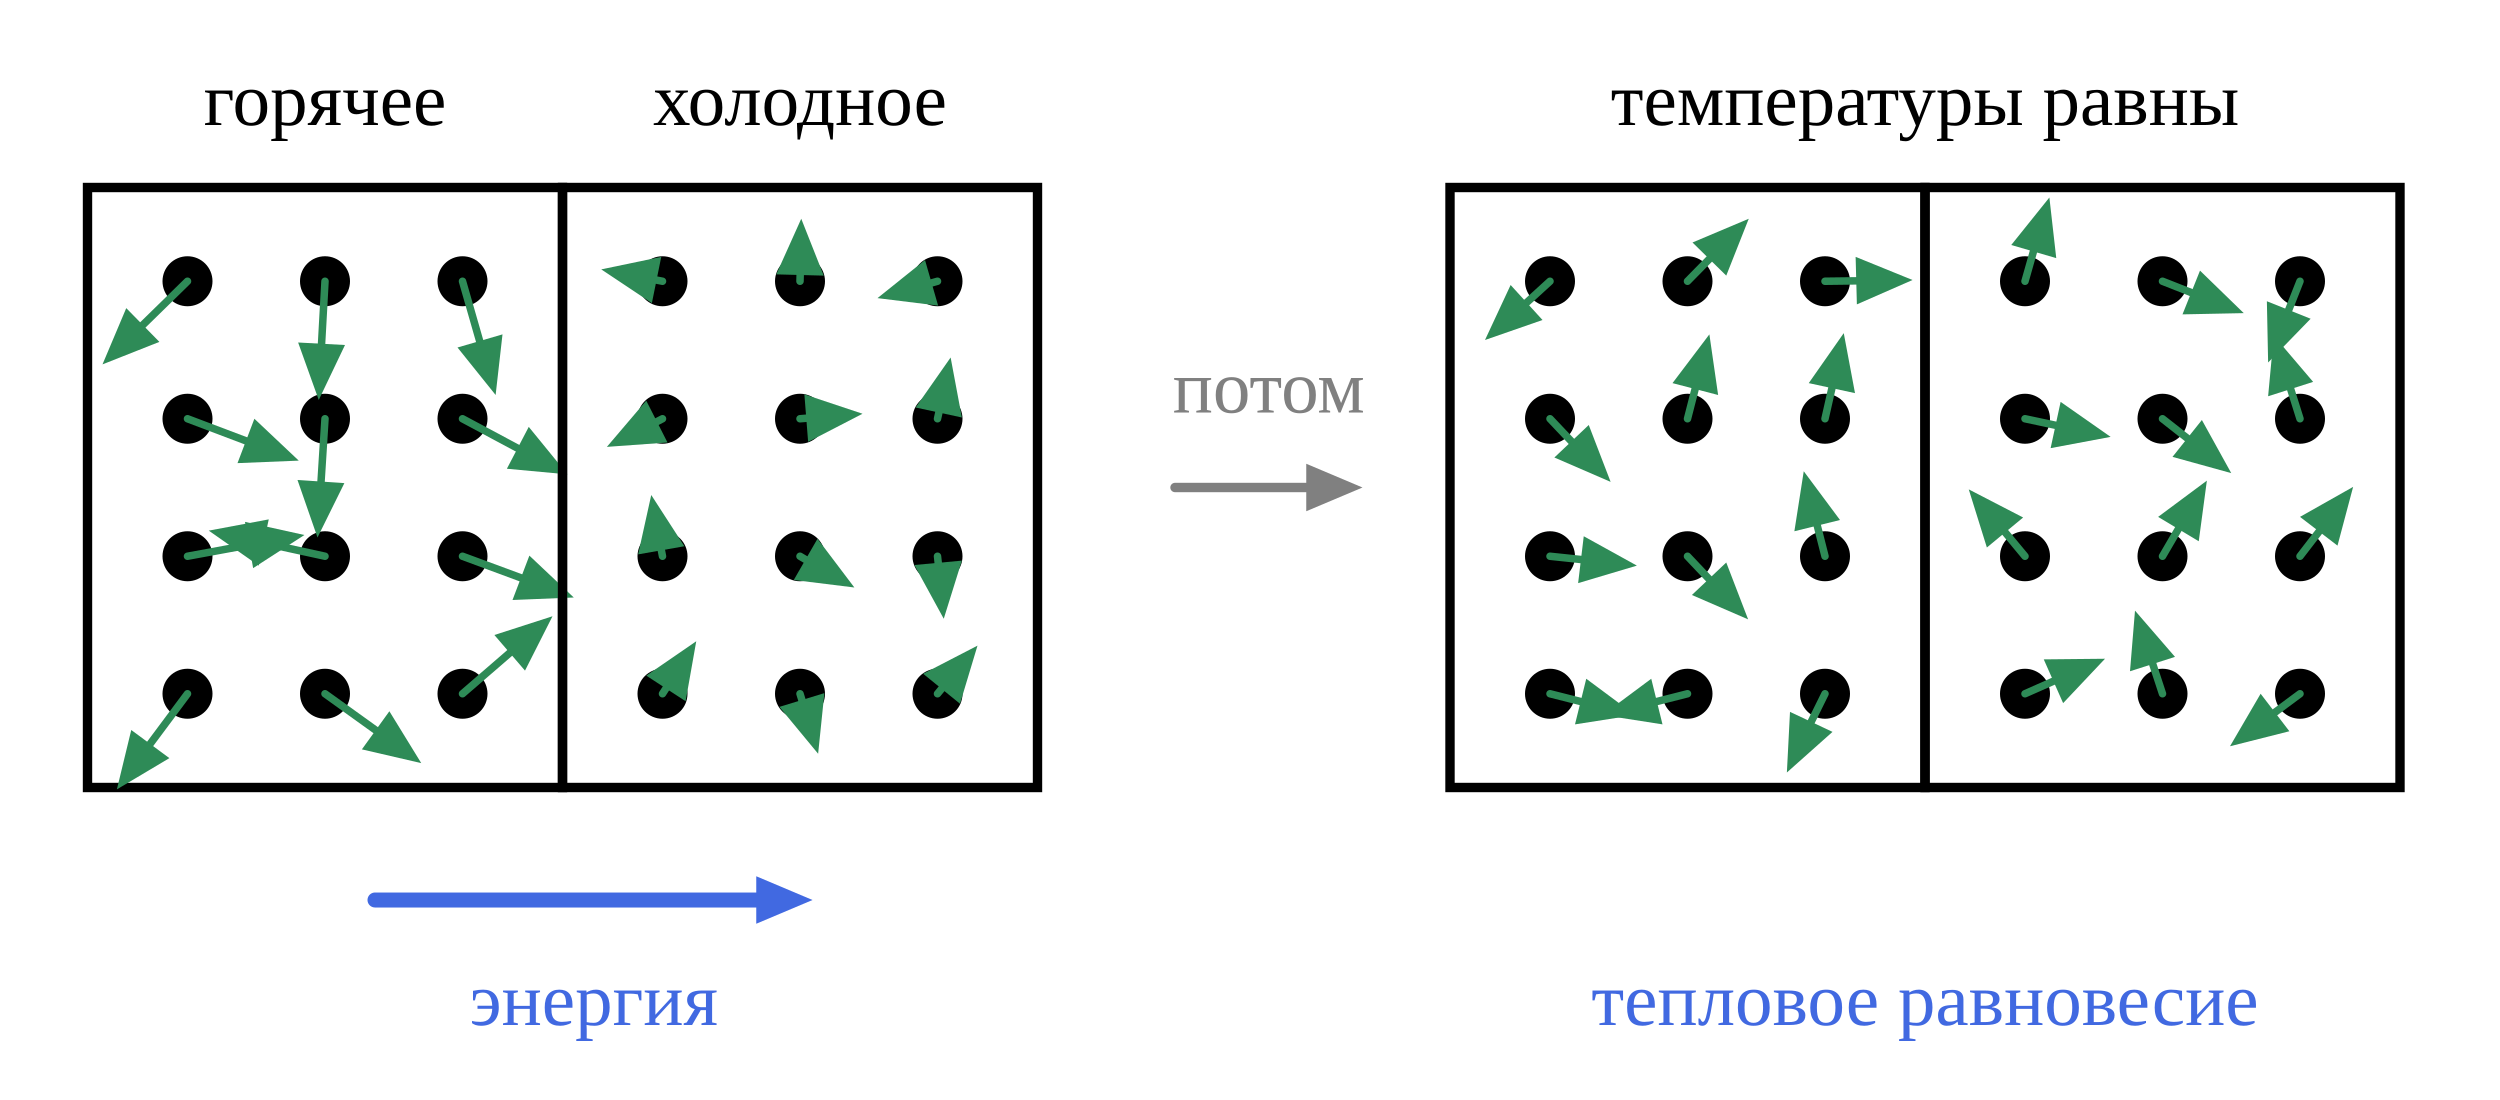
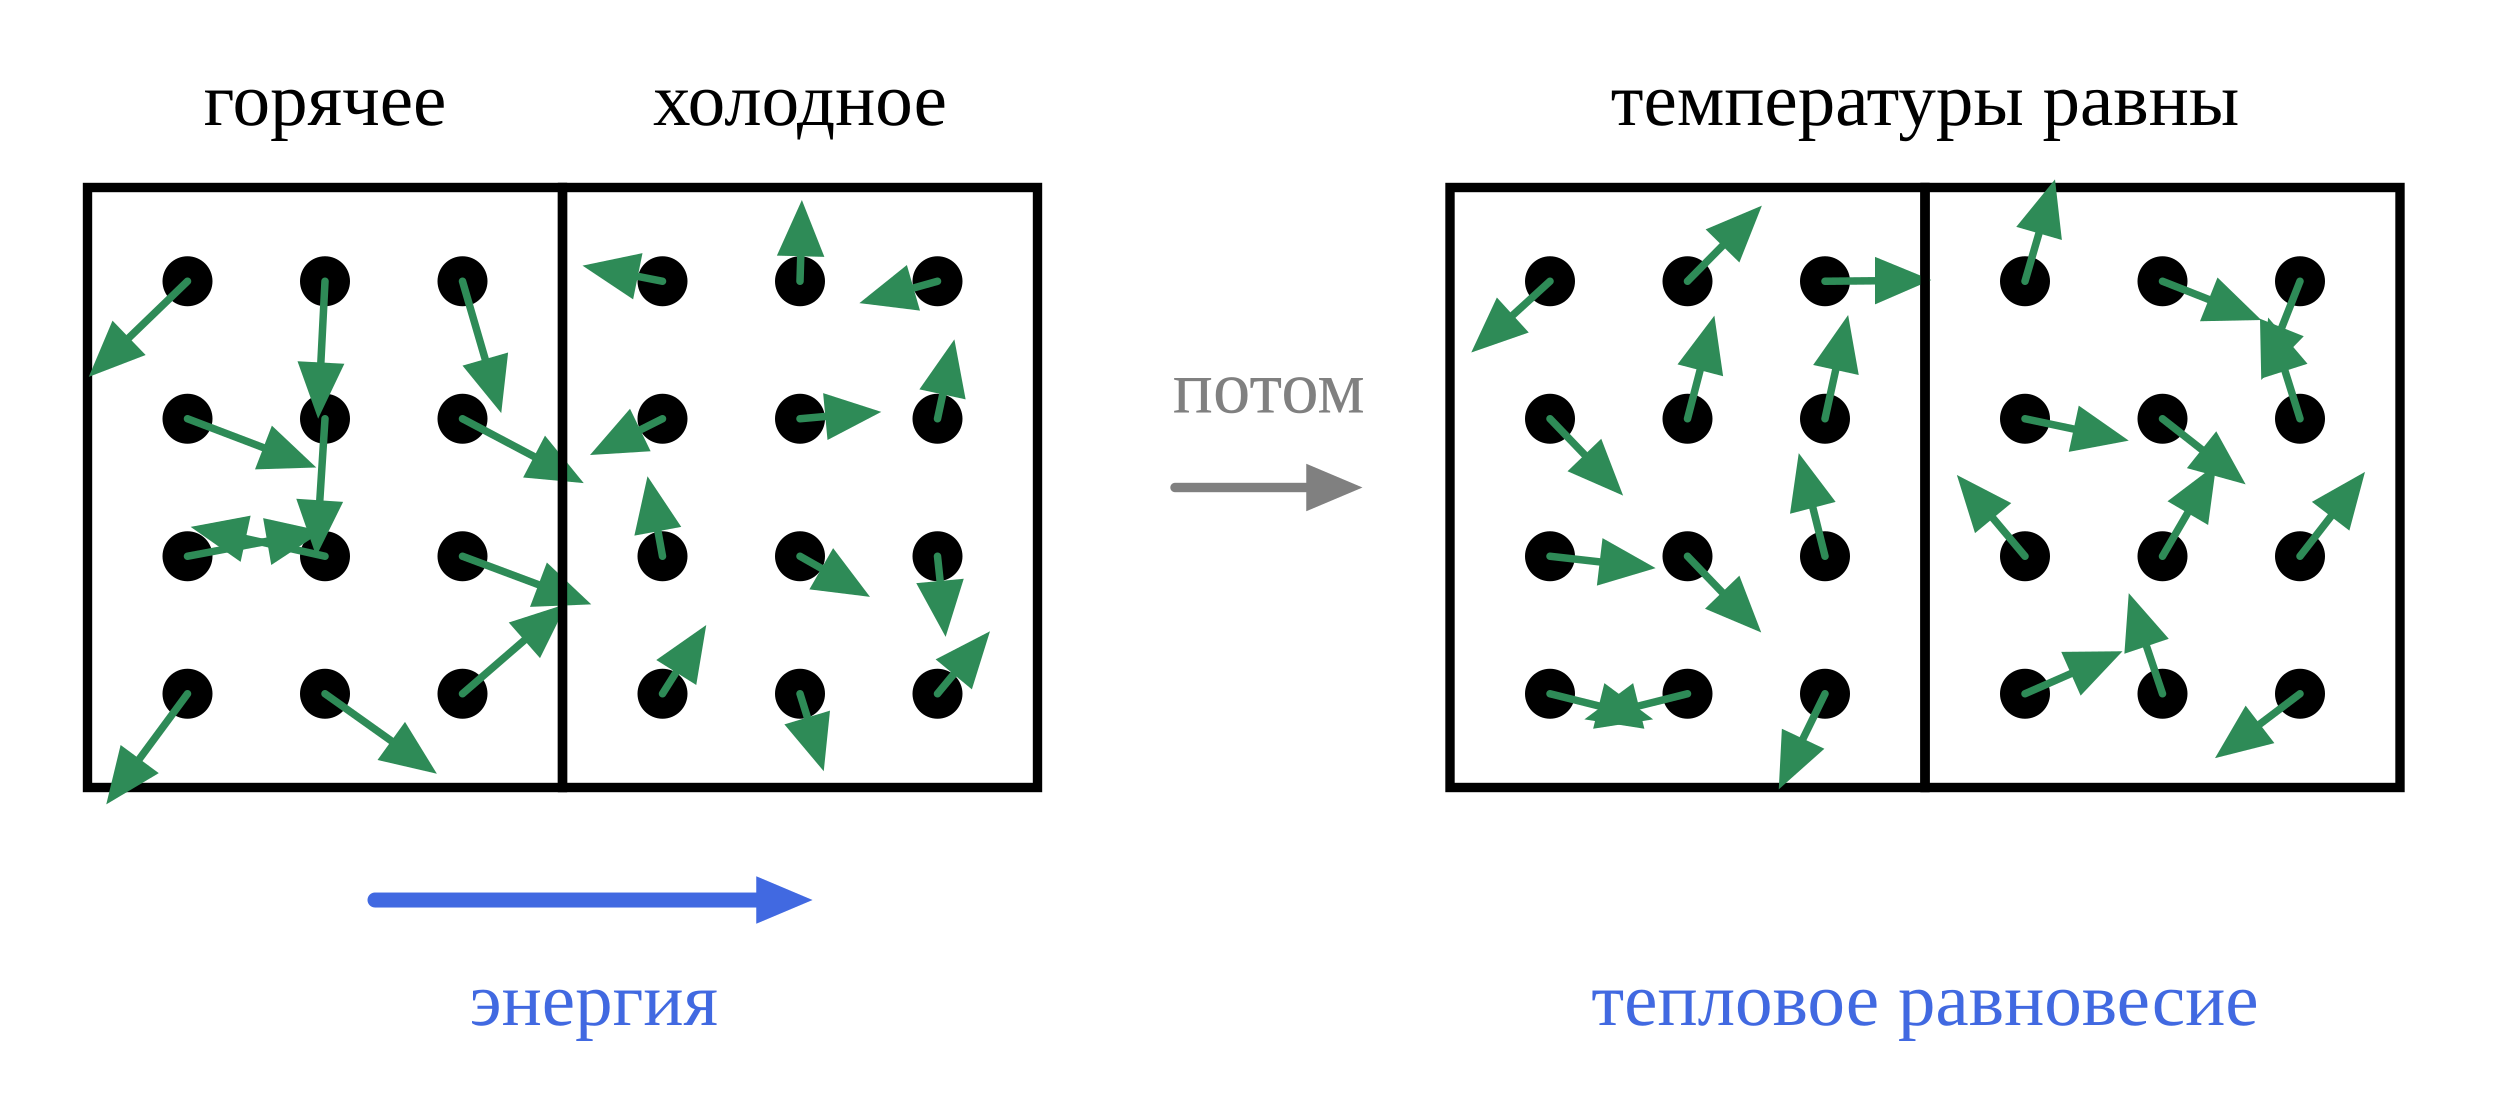
<svg xmlns="http://www.w3.org/2000/svg" viewBox="0 0 400 176" width="400" height="176" class="fig-svg" font-size="14" fill="none" stroke="currentColor" stroke-linecap="round">
  <rect x="14" y="30" width="76" height="96" fill="none" stroke-width="1.5" />
  <circle cx="30" cy="45" r="3.5" fill="currentColor" stroke-width="1" />
  <circle cx="52" cy="45" r="3.5" fill="currentColor" stroke-width="1" />
  <circle cx="74" cy="45" r="3.5" fill="currentColor" stroke-width="1" />
  <circle cx="30" cy="67" r="3.5" fill="currentColor" stroke-width="1" />
  <circle cx="52" cy="67" r="3.5" fill="currentColor" stroke-width="1" />
  <circle cx="74" cy="67" r="3.5" fill="currentColor" stroke-width="1" />
  <circle cx="30" cy="89" r="3.5" fill="currentColor" stroke-width="1" />
  <circle cx="52" cy="89" r="3.5" fill="currentColor" stroke-width="1" />
  <circle cx="74" cy="89" r="3.5" fill="currentColor" stroke-width="1" />
  <circle cx="30" cy="111" r="3.5" fill="currentColor" stroke-width="1" />
  <circle cx="52" cy="111" r="3.5" fill="currentColor" stroke-width="1" />
  <circle cx="74" cy="111" r="3.5" fill="currentColor" stroke-width="1" />
  <g class="fig-vel" color="seagreen">
-     <path stroke-width="1.2" d="M30 45L20.9 53.9" />
-     <path fill="currentColor" stroke="none" d="M16.4 58.3L20.2 49.3L25.5 54.7Z" />
-   </g>
-   <g class="fig-vel" color="seagreen">
-     <path stroke-width="1.2" d="M52 45L51.3 57.7" />
-     <path fill="currentColor" stroke="none" d="M51 64L47.7 54.8L55.2 55.2Z" />
-   </g>
-   <g class="fig-vel" color="seagreen">
-     <path stroke-width="1.2" d="M74 45L77.5 57.2" />
-     <path fill="currentColor" stroke="none" d="M79.3 63.2L73.2 55.6L80.4 53.5Z" />
-   </g>
-   <g class="fig-vel" color="seagreen">
-     <path stroke-width="1.2" d="M30 67L41.9 71.5" />
-     <path fill="currentColor" stroke="none" d="M47.8 73.7L38 74.1L40.7 67Z" />
-   </g>
-   <g class="fig-vel" color="seagreen">
-     <path stroke-width="1.2" d="M52 67L51.2 79.7" />
-     <path fill="currentColor" stroke="none" d="M50.8 86L47.6 76.8L55.1 77.3Z" />
-   </g>
-   <g class="fig-vel" color="seagreen">
-     <path stroke-width="1.2" d="M74 67L85.2 73" />
-     <path fill="currentColor" stroke="none" d="M90.8 75.9L81.1 75L84.6 68.3Z" />
-   </g>
-   <g class="fig-vel" color="seagreen">
-     <path stroke-width="1.2" d="M30 89L42.5 86.7" />
-     <path fill="currentColor" stroke="none" d="M48.7 85.6L40.5 90.9L39.2 83.5Z" />
-   </g>
-   <g class="fig-vel" color="seagreen">
-     <path stroke-width="1.2" d="M52 89L39.6 86.3" />
-     <path fill="currentColor" stroke="none" d="M33.4 84.9L43 83.1L41.4 90.5Z" />
-   </g>
-   <g class="fig-vel" color="seagreen">
-     <path stroke-width="1.2" d="M74 89L85.9 93.4" />
-     <path fill="currentColor" stroke="none" d="M91.8 95.6L82 96L84.7 88.9Z" />
-   </g>
-   <g class="fig-vel" color="seagreen">
-     <path stroke-width="1.2" d="M30 111L22.4 121.2" />
-     <path fill="currentColor" stroke="none" d="M18.7 126.3L21 116.8L27.1 121.3Z" />
-   </g>
-   <g class="fig-vel" color="seagreen">
-     <path stroke-width="1.2" d="M52 111L62.3 118.4" />
-     <path fill="currentColor" stroke="none" d="M67.4 122.1L57.9 119.9L62.3 113.8Z" />
-   </g>
-   <g class="fig-vel" color="seagreen">
-     <path stroke-width="1.2" d="M74 111L83.6 102.7" />
-     <path fill="currentColor" stroke="none" d="M88.4 98.6L84 107.3L79.1 101.6Z" />
+     <path stroke-width="1.2" d="M30 45L18.7 55.9" />
+     <path fill="currentColor" stroke="none" d="M14.2 60.3L18 51.3L23.3 56.8Z" />
+   </g>
+   <g class="fig-vel" color="seagreen">
+     <path stroke-width="1.2" d="M52 45L51.2 60.7" />
+     <path fill="currentColor" stroke="none" d="M50.9 67L47.6 57.8L55.1 58.2Z" />
+   </g>
+   <g class="fig-vel" color="seagreen">
+     <path stroke-width="1.2" d="M74 45L78.4 60.1" />
+     <path fill="currentColor" stroke="none" d="M80.2 66.1L74 58.5L81.3 56.4Z" />
+   </g>
+   <g class="fig-vel" color="seagreen">
+     <path stroke-width="1.2" d="M30 67L44.7 72.6" />
+     <path fill="currentColor" stroke="none" d="M50.6 74.8L40.8 75.1L43.5 68.1Z" />
+   </g>
+   <g class="fig-vel" color="seagreen">
+     <path stroke-width="1.2" d="M52 67L51 82.7" />
+     <path fill="currentColor" stroke="none" d="M50.6 89L47.4 79.8L54.9 80.3Z" />
+   </g>
+   <g class="fig-vel" color="seagreen">
+     <path stroke-width="1.2" d="M74 67L87.8 74.3" />
+     <path fill="currentColor" stroke="none" d="M93.4 77.3L83.7 76.4L87.2 69.7Z" />
+   </g>
+   <g class="fig-vel" color="seagreen">
+     <path stroke-width="1.2" d="M30 89L45.4 86.1" />
+     <path fill="currentColor" stroke="none" d="M51.6 85L43.4 90.4L42.1 82.9Z" />
+   </g>
+   <g class="fig-vel" color="seagreen">
+     <path stroke-width="1.2" d="M52 89L36.7 85.6" />
+     <path fill="currentColor" stroke="none" d="M30.5 84.3L40.1 82.5L38.5 89.9Z" />
+   </g>
+   <g class="fig-vel" color="seagreen">
+     <path stroke-width="1.2" d="M74 89L88.7 94.5" />
+     <path fill="currentColor" stroke="none" d="M94.6 96.7L84.8 97.1L87.5 90Z" />
+   </g>
+   <g class="fig-vel" color="seagreen">
+     <path stroke-width="1.2" d="M30 111L20.7 123.6" />
+     <path fill="currentColor" stroke="none" d="M17 128.7L19.3 119.2L25.4 123.7Z" />
+   </g>
+   <g class="fig-vel" color="seagreen">
+     <path stroke-width="1.2" d="M52 111L64.8 120.1" />
+     <path fill="currentColor" stroke="none" d="M69.9 123.8L60.4 121.6L64.8 115.5Z" />
+   </g>
+   <g class="fig-vel" color="seagreen">
+     <path stroke-width="1.2" d="M74 111L85.9 100.7" />
+     <path fill="currentColor" stroke="none" d="M90.7 96.6L86.4 105.3L81.4 99.6Z" />
  </g>
  <text x="52" y="20" text-anchor="middle" font-size="12" fill="currentColor" stroke="none">горячее</text>
  <rect x="90" y="30" width="76" height="96" fill="none" stroke-width="1.5" />
  <circle cx="106" cy="45" r="3.5" fill="currentColor" stroke-width="1" />
  <circle cx="128" cy="45" r="3.5" fill="currentColor" stroke-width="1" />
  <circle cx="150" cy="45" r="3.5" fill="currentColor" stroke-width="1" />
  <circle cx="106" cy="67" r="3.5" fill="currentColor" stroke-width="1" />
  <circle cx="128" cy="67" r="3.5" fill="currentColor" stroke-width="1" />
  <circle cx="150" cy="67" r="3.5" fill="currentColor" stroke-width="1" />
  <circle cx="106" cy="89" r="3.5" fill="currentColor" stroke-width="1" />
  <circle cx="128" cy="89" r="3.5" fill="currentColor" stroke-width="1" />
  <circle cx="150" cy="89" r="3.5" fill="currentColor" stroke-width="1" />
  <circle cx="106" cy="111" r="3.5" fill="currentColor" stroke-width="1" />
  <circle cx="128" cy="111" r="3.5" fill="currentColor" stroke-width="1" />
  <circle cx="150" cy="111" r="3.5" fill="currentColor" stroke-width="1" />
  <g class="fig-vel" color="seagreen">
-     <path stroke-width="1.2" d="M106 45L102.4 44.3" />
-     <path fill="currentColor" stroke="none" d="M96.2 43.1L105.8 41.1L104.3 48.5Z" />
-   </g>
-   <g class="fig-vel" color="seagreen">
-     <path stroke-width="1.2" d="M128 45L128.1 41.3" />
-     <path fill="currentColor" stroke="none" d="M128.2 35L131.8 44.1L124.2 43.9Z" />
-   </g>
-   <g class="fig-vel" color="seagreen">
-     <path stroke-width="1.2" d="M150 45L146.5 46" />
-     <path fill="currentColor" stroke="none" d="M140.4 47.7L148 41.6L150.1 48.9Z" />
-   </g>
-   <g class="fig-vel" color="seagreen">
-     <path stroke-width="1.2" d="M106 67L102.7 68.7" />
-     <path fill="currentColor" stroke="none" d="M97.1 71.5L103.4 64.1L106.8 70.8Z" />
-   </g>
-   <g class="fig-vel" color="seagreen">
-     <path stroke-width="1.2" d="M128 67L131.7 66.7" />
-     <path fill="currentColor" stroke="none" d="M138 66.2L129.3 70.7L128.7 63.1Z" />
-   </g>
-   <g class="fig-vel" color="seagreen">
-     <path stroke-width="1.2" d="M150 67L150.8 63.4" />
-     <path fill="currentColor" stroke="none" d="M152.1 57.2L153.9 66.8L146.5 65.2Z" />
-   </g>
-   <g class="fig-vel" color="seagreen">
-     <path stroke-width="1.2" d="M106 89L105.3 85.4" />
-     <path fill="currentColor" stroke="none" d="M104.2 79.2L109.5 87.4L102.1 88.7Z" />
-   </g>
-   <g class="fig-vel" color="seagreen">
-     <path stroke-width="1.2" d="M128 89L131.2 90.9" />
-     <path fill="currentColor" stroke="none" d="M136.7 94L127 92.8L130.8 86.2Z" />
-   </g>
-   <g class="fig-vel" color="seagreen">
-     <path stroke-width="1.2" d="M150 89L150.4 92.7" />
-     <path fill="currentColor" stroke="none" d="M151 99L146.3 90.4L153.9 89.7Z" />
-   </g>
-   <g class="fig-vel" color="seagreen">
-     <path stroke-width="1.2" d="M106 111L108 107.9" />
-     <path fill="currentColor" stroke="none" d="M111.4 102.6L109.7 112.2L103.4 108.1Z" />
-   </g>
-   <g class="fig-vel" color="seagreen">
-     <path stroke-width="1.2" d="M128 111L129.1 114.6" />
-     <path fill="currentColor" stroke="none" d="M130.9 120.6L124.7 113.1L131.9 110.9Z" />
-   </g>
-   <g class="fig-vel" color="seagreen">
-     <path stroke-width="1.2" d="M150 111L152.4 108.1" />
-     <path fill="currentColor" stroke="none" d="M156.4 103.3L153.6 112.6L147.7 107.8Z" />
+     <path stroke-width="1.2" d="M106 45L99.4 43.7" />
+     <path fill="currentColor" stroke="none" d="M93.2 42.5L102.8 40.5L101.3 47.9Z" />
+   </g>
+   <g class="fig-vel" color="seagreen">
+     <path stroke-width="1.2" d="M128 45L128.2 38.3" />
+     <path fill="currentColor" stroke="none" d="M128.3 32L131.9 41.1L124.3 40.9Z" />
+   </g>
+   <g class="fig-vel" color="seagreen">
+     <path stroke-width="1.2" d="M150 45L143.6 46.8" />
+     <path fill="currentColor" stroke="none" d="M137.5 48.5L145.1 42.4L147.2 49.7Z" />
+   </g>
+   <g class="fig-vel" color="seagreen">
+     <path stroke-width="1.2" d="M106 67L100 70" />
+     <path fill="currentColor" stroke="none" d="M94.4 72.8L100.8 65.4L104.1 72.2Z" />
+   </g>
+   <g class="fig-vel" color="seagreen">
+     <path stroke-width="1.2" d="M128 67L134.7 66.4" />
+     <path fill="currentColor" stroke="none" d="M141 65.9L132.4 70.4L131.7 62.9Z" />
+   </g>
+   <g class="fig-vel" color="seagreen">
+     <path stroke-width="1.2" d="M150 67L151.4 60.5" />
+     <path fill="currentColor" stroke="none" d="M152.7 54.3L154.5 63.9L147.1 62.3Z" />
+   </g>
+   <g class="fig-vel" color="seagreen">
+     <path stroke-width="1.2" d="M106 89L104.8 82.4" />
+     <path fill="currentColor" stroke="none" d="M103.6 76.2L109 84.3L101.5 85.7Z" />
+   </g>
+   <g class="fig-vel" color="seagreen">
+     <path stroke-width="1.2" d="M128 89L133.8 92.3" />
+     <path fill="currentColor" stroke="none" d="M139.2 95.5L129.5 94.3L133.3 87.7Z" />
+   </g>
+   <g class="fig-vel" color="seagreen">
+     <path stroke-width="1.2" d="M150 89L150.7 95.6" />
+     <path fill="currentColor" stroke="none" d="M151.3 101.9L146.6 93.3L154.2 92.6Z" />
+   </g>
+   <g class="fig-vel" color="seagreen">
+     <path stroke-width="1.2" d="M106 111L109.6 105.3" />
+     <path fill="currentColor" stroke="none" d="M113 100L111.4 109.6L105 105.6Z" />
+   </g>
+   <g class="fig-vel" color="seagreen">
+     <path stroke-width="1.2" d="M128 111L130 117.4" />
+     <path fill="currentColor" stroke="none" d="M131.8 123.4L125.5 115.9L132.8 113.7Z" />
+   </g>
+   <g class="fig-vel" color="seagreen">
+     <path stroke-width="1.2" d="M150 111L154.3 105.8" />
+     <path fill="currentColor" stroke="none" d="M158.4 101L155.5 110.3L149.7 105.5Z" />
  </g>
  <text x="128" y="20" text-anchor="middle" font-size="12" fill="currentColor" stroke="none">холодное</text>
  <g class="fig-accent" color="royalblue">
    <path stroke-width="2.4" d="M60 144L123.7 144" />
    <path fill="currentColor" stroke="none" d="M130 144L121 147.8L121 140.2Z" />
  </g>
  <g class="fig-accent" color="royalblue">
    <text x="95" y="164" text-anchor="middle" font-size="12" fill="currentColor" stroke="none">энергия</text>
  </g>
  <g class="fig-muted" color="gray">
    <path stroke-width="1.5" d="M188 78L211.7 78" />
    <path fill="currentColor" stroke="none" d="M218 78L209 81.8L209 74.2Z" />
  </g>
  <g class="fig-muted" color="gray">
    <text x="203" y="66" text-anchor="middle" font-size="12" fill="currentColor" stroke="none">потом</text>
  </g>
  <rect x="232" y="30" width="76" height="96" fill="none" stroke-width="1.5" />
  <circle cx="248" cy="45" r="3.5" fill="currentColor" stroke-width="1" />
  <circle cx="270" cy="45" r="3.5" fill="currentColor" stroke-width="1" />
  <circle cx="292" cy="45" r="3.5" fill="currentColor" stroke-width="1" />
  <circle cx="248" cy="67" r="3.5" fill="currentColor" stroke-width="1" />
  <circle cx="270" cy="67" r="3.5" fill="currentColor" stroke-width="1" />
  <circle cx="292" cy="67" r="3.5" fill="currentColor" stroke-width="1" />
  <circle cx="248" cy="89" r="3.5" fill="currentColor" stroke-width="1" />
  <circle cx="270" cy="89" r="3.5" fill="currentColor" stroke-width="1" />
  <circle cx="292" cy="89" r="3.5" fill="currentColor" stroke-width="1" />
  <circle cx="248" cy="111" r="3.5" fill="currentColor" stroke-width="1" />
  <circle cx="270" cy="111" r="3.5" fill="currentColor" stroke-width="1" />
  <circle cx="292" cy="111" r="3.5" fill="currentColor" stroke-width="1" />
  <g class="fig-vel" color="seagreen">
-     <path stroke-width="1.2" d="M248 45L242.3 50.2" />
-     <path fill="currentColor" stroke="none" d="M237.6 54.4L241.7 45.6L246.8 51.2Z" />
-   </g>
-   <g class="fig-vel" color="seagreen">
-     <path stroke-width="1.2" d="M270 45L275.4 39.5" />
-     <path fill="currentColor" stroke="none" d="M279.8 35L276.2 44.1L270.8 38.8Z" />
-   </g>
-   <g class="fig-vel" color="seagreen">
-     <path stroke-width="1.2" d="M292 45L299.7 44.9" />
-     <path fill="currentColor" stroke="none" d="M306 44.8L297.1 48.7L296.9 41.1Z" />
-   </g>
-   <g class="fig-vel" color="seagreen">
-     <path stroke-width="1.2" d="M248 67L253.3 72.6" />
-     <path fill="currentColor" stroke="none" d="M257.7 77.1L248.7 73.2L254.2 68Z" />
-   </g>
-   <g class="fig-vel" color="seagreen">
-     <path stroke-width="1.2" d="M270 67L271.9 59.6" />
-     <path fill="currentColor" stroke="none" d="M273.5 53.5L274.9 63.2L267.6 61.3Z" />
-   </g>
-   <g class="fig-vel" color="seagreen">
-     <path stroke-width="1.2" d="M292 67L293.7 59.5" />
-     <path fill="currentColor" stroke="none" d="M295 53.3L296.8 62.9L289.4 61.3Z" />
-   </g>
-   <g class="fig-vel" color="seagreen">
-     <path stroke-width="1.2" d="M248 89L255.6 89.8" />
-     <path fill="currentColor" stroke="none" d="M261.9 90.5L252.5 93.3L253.4 85.8Z" />
-   </g>
-   <g class="fig-vel" color="seagreen">
-     <path stroke-width="1.2" d="M270 89L275.3 94.6" />
-     <path fill="currentColor" stroke="none" d="M279.7 99.1L270.7 95.2L276.2 90Z" />
-   </g>
-   <g class="fig-vel" color="seagreen">
-     <path stroke-width="1.2" d="M292 89L290.1 81.5" />
-     <path fill="currentColor" stroke="none" d="M288.6 75.4L294.4 83.2L287.1 85Z" />
-   </g>
-   <g class="fig-vel" color="seagreen">
-     <path stroke-width="1.2" d="M248 111L255.5 112.9" />
-     <path fill="currentColor" stroke="none" d="M261.6 114.4L252 115.9L253.8 108.6Z" />
-   </g>
-   <g class="fig-vel" color="seagreen">
-     <path stroke-width="1.2" d="M270 111L262.5 112.9" />
-     <path fill="currentColor" stroke="none" d="M256.4 114.4L264.2 108.6L266 115.9Z" />
-   </g>
-   <g class="fig-vel" color="seagreen">
-     <path stroke-width="1.2" d="M292 111L288.6 117.9" />
-     <path fill="currentColor" stroke="none" d="M285.9 123.6L286.4 113.9L293.2 117.1Z" />
+     <path stroke-width="1.2" d="M248 45L240.1 52.2" />
+     <path fill="currentColor" stroke="none" d="M235.4 56.4L239.5 47.6L244.6 53.2Z" />
+   </g>
+   <g class="fig-vel" color="seagreen">
+     <path stroke-width="1.2" d="M270 45L277.5 37.4" />
+     <path fill="currentColor" stroke="none" d="M281.9 32.9L278.3 42L272.9 36.7Z" />
+   </g>
+   <g class="fig-vel" color="seagreen">
+     <path stroke-width="1.2" d="M292 45L302.7 44.9" />
+     <path fill="currentColor" stroke="none" d="M309 44.8L300 48.7L300 41.1Z" />
+   </g>
+   <g class="fig-vel" color="seagreen">
+     <path stroke-width="1.2" d="M248 67L255.4 74.7" />
+     <path fill="currentColor" stroke="none" d="M259.7 79.3L250.8 75.4L256.2 70.2Z" />
+   </g>
+   <g class="fig-vel" color="seagreen">
+     <path stroke-width="1.2" d="M270 67L272.7 56.6" />
+     <path fill="currentColor" stroke="none" d="M274.3 50.5L275.7 60.2L268.4 58.3Z" />
+   </g>
+   <g class="fig-vel" color="seagreen">
+     <path stroke-width="1.2" d="M292 67L294.3 56.5" />
+     <path fill="currentColor" stroke="none" d="M295.7 50.4L297.4 60L290.1 58.4Z" />
+   </g>
+   <g class="fig-vel" color="seagreen">
+     <path stroke-width="1.2" d="M248 89L258.6 90.2" />
+     <path fill="currentColor" stroke="none" d="M264.9 90.9L255.5 93.7L256.4 86.1Z" />
+   </g>
+   <g class="fig-vel" color="seagreen">
+     <path stroke-width="1.2" d="M270 89L277.4 96.7" />
+     <path fill="currentColor" stroke="none" d="M281.8 101.2L272.8 97.4L278.3 92.1Z" />
+   </g>
+   <g class="fig-vel" color="seagreen">
+     <path stroke-width="1.2" d="M292 89L289.4 78.6" />
+     <path fill="currentColor" stroke="none" d="M287.8 72.5L293.7 80.3L286.4 82.2Z" />
+   </g>
+   <g class="fig-vel" color="seagreen">
+     <path stroke-width="1.2" d="M248 111L258.4 113.6" />
+     <path fill="currentColor" stroke="none" d="M264.5 115.1L254.9 116.6L256.7 109.3Z" />
+   </g>
+   <g class="fig-vel" color="seagreen">
+     <path stroke-width="1.2" d="M270 111L259.6 113.6" />
+     <path fill="currentColor" stroke="none" d="M253.5 115.1L261.3 109.3L263.1 116.6Z" />
+   </g>
+   <g class="fig-vel" color="seagreen">
+     <path stroke-width="1.2" d="M292 111L287.3 120.6" />
+     <path fill="currentColor" stroke="none" d="M284.6 126.3L285.1 116.6L291.9 119.8Z" />
  </g>
  <text x="270" y="20" text-anchor="middle" font-size="12" fill="currentColor" stroke="none" />
  <rect x="308" y="30" width="76" height="96" fill="none" stroke-width="1.5" />
  <circle cx="324" cy="45" r="3.5" fill="currentColor" stroke-width="1" />
  <circle cx="346" cy="45" r="3.5" fill="currentColor" stroke-width="1" />
  <circle cx="368" cy="45" r="3.5" fill="currentColor" stroke-width="1" />
  <circle cx="324" cy="67" r="3.5" fill="currentColor" stroke-width="1" />
  <circle cx="346" cy="67" r="3.5" fill="currentColor" stroke-width="1" />
  <circle cx="368" cy="67" r="3.5" fill="currentColor" stroke-width="1" />
  <circle cx="324" cy="89" r="3.5" fill="currentColor" stroke-width="1" />
  <circle cx="346" cy="89" r="3.5" fill="currentColor" stroke-width="1" />
  <circle cx="368" cy="89" r="3.5" fill="currentColor" stroke-width="1" />
  <circle cx="324" cy="111" r="3.5" fill="currentColor" stroke-width="1" />
  <circle cx="346" cy="111" r="3.5" fill="currentColor" stroke-width="1" />
  <circle cx="368" cy="111" r="3.5" fill="currentColor" stroke-width="1" />
  <g class="fig-vel" color="seagreen">
-     <path stroke-width="1.2" d="M324 45L326.1 37.6" />
-     <path fill="currentColor" stroke="none" d="M327.9 31.6L329 41.3L321.8 39.2Z" />
-   </g>
-   <g class="fig-vel" color="seagreen">
-     <path stroke-width="1.2" d="M346 45L353.1 47.8" />
-     <path fill="currentColor" stroke="none" d="M359 50.1L349.2 50.3L352 43.3Z" />
-   </g>
-   <g class="fig-vel" color="seagreen">
-     <path stroke-width="1.2" d="M368 45L365.2 52.1" />
-     <path fill="currentColor" stroke="none" d="M362.9 58L362.7 48.2L369.7 51Z" />
-   </g>
-   <g class="fig-vel" color="seagreen">
-     <path stroke-width="1.2" d="M324 67L331.5 68.6" />
-     <path fill="currentColor" stroke="none" d="M337.7 69.9L328.1 71.7L329.7 64.3Z" />
-   </g>
-   <g class="fig-vel" color="seagreen">
-     <path stroke-width="1.2" d="M346 67L352.1 71.8" />
-     <path fill="currentColor" stroke="none" d="M357 75.7L347.6 73.1L352.3 67.2Z" />
-   </g>
-   <g class="fig-vel" color="seagreen">
-     <path stroke-width="1.2" d="M368 67L365.7 59.7" />
-     <path fill="currentColor" stroke="none" d="M363.8 53.7L370.1 61.1L362.9 63.4Z" />
-   </g>
-   <g class="fig-vel" color="seagreen">
-     <path stroke-width="1.2" d="M324 89L319.1 83.1" />
-     <path fill="currentColor" stroke="none" d="M315 78.3L323.7 82.8L317.9 87.6Z" />
-   </g>
-   <g class="fig-vel" color="seagreen">
-     <path stroke-width="1.2" d="M346 89L349.9 82.3" />
-     <path fill="currentColor" stroke="none" d="M353.1 76.9L351.8 86.6L345.3 82.7Z" />
-   </g>
-   <g class="fig-vel" color="seagreen">
-     <path stroke-width="1.2" d="M368 89L372.7 82.9" />
-     <path fill="currentColor" stroke="none" d="M376.5 77.9L374 87.3L368 82.7Z" />
-   </g>
-   <g class="fig-vel" color="seagreen">
-     <path stroke-width="1.2" d="M324 111L331 107.9" />
-     <path fill="currentColor" stroke="none" d="M336.8 105.4L330.1 112.5L327 105.5Z" />
-   </g>
-   <g class="fig-vel" color="seagreen">
-     <path stroke-width="1.2" d="M346 111L343.6 103.7" />
-     <path fill="currentColor" stroke="none" d="M341.6 97.7L348 105.1L340.8 107.4Z" />
-   </g>
-   <g class="fig-vel" color="seagreen">
-     <path stroke-width="1.2" d="M368 111L361.8 115.6" />
-     <path fill="currentColor" stroke="none" d="M356.8 119.4L361.7 111L366.3 117Z" />
+     <path stroke-width="1.2" d="M324 45L327 34.7" />
+     <path fill="currentColor" stroke="none" d="M328.8 28.7L329.9 38.4L322.6 36.3Z" />
+   </g>
+   <g class="fig-vel" color="seagreen">
+     <path stroke-width="1.2" d="M346 45L355.9 48.9" />
+     <path fill="currentColor" stroke="none" d="M361.8 51.2L352 51.4L354.8 44.4Z" />
+   </g>
+   <g class="fig-vel" color="seagreen">
+     <path stroke-width="1.2" d="M368 45L364.1 54.9" />
+     <path fill="currentColor" stroke="none" d="M361.8 60.8L361.6 51L368.6 53.8Z" />
+   </g>
+   <g class="fig-vel" color="seagreen">
+     <path stroke-width="1.2" d="M324 67L334.4 69.2" />
+     <path fill="currentColor" stroke="none" d="M340.6 70.5L331 72.3L332.6 64.9Z" />
+   </g>
+   <g class="fig-vel" color="seagreen">
+     <path stroke-width="1.2" d="M346 67L354.4 73.6" />
+     <path fill="currentColor" stroke="none" d="M359.3 77.5L349.9 74.9L354.6 69Z" />
+   </g>
+   <g class="fig-vel" color="seagreen">
+     <path stroke-width="1.2" d="M368 67L364.8 56.8" />
+     <path fill="currentColor" stroke="none" d="M362.9 50.8L369.2 58.2L362 60.5Z" />
+   </g>
+   <g class="fig-vel" color="seagreen">
+     <path stroke-width="1.2" d="M324 89L317.1 80.8" />
+     <path fill="currentColor" stroke="none" d="M313.1 76L321.8 80.5L316 85.3Z" />
+   </g>
+   <g class="fig-vel" color="seagreen">
+     <path stroke-width="1.2" d="M346 89L351.4 79.7" />
+     <path fill="currentColor" stroke="none" d="M354.6 74.3L353.3 84L346.8 80.2Z" />
+   </g>
+   <g class="fig-vel" color="seagreen">
+     <path stroke-width="1.2" d="M368 89L374.6 80.5" />
+     <path fill="currentColor" stroke="none" d="M378.4 75.5L375.9 84.9L369.9 80.3Z" />
+   </g>
+   <g class="fig-vel" color="seagreen">
+     <path stroke-width="1.2" d="M324 111L333.8 106.7" />
+     <path fill="currentColor" stroke="none" d="M339.6 104.2L332.9 111.3L329.8 104.3Z" />
+   </g>
+   <g class="fig-vel" color="seagreen">
+     <path stroke-width="1.2" d="M346 111L342.6 100.9" />
+     <path fill="currentColor" stroke="none" d="M340.6 94.9L347 102.2L339.9 104.6Z" />
+   </g>
+   <g class="fig-vel" color="seagreen">
+     <path stroke-width="1.2" d="M368 111L359.4 117.5" />
+     <path fill="currentColor" stroke="none" d="M354.4 121.3L359.3 112.9L363.9 118.9Z" />
  </g>
  <text x="346" y="20" text-anchor="middle" font-size="12" fill="currentColor" stroke="none" />
  <text x="308" y="20" text-anchor="middle" font-size="12" fill="currentColor" stroke="none">температуры равны</text>
  <g class="fig-accent" color="royalblue">
    <text x="308" y="164" text-anchor="middle" font-size="12" fill="currentColor" stroke="none">тепловое равновесие</text>
  </g>
</svg>
